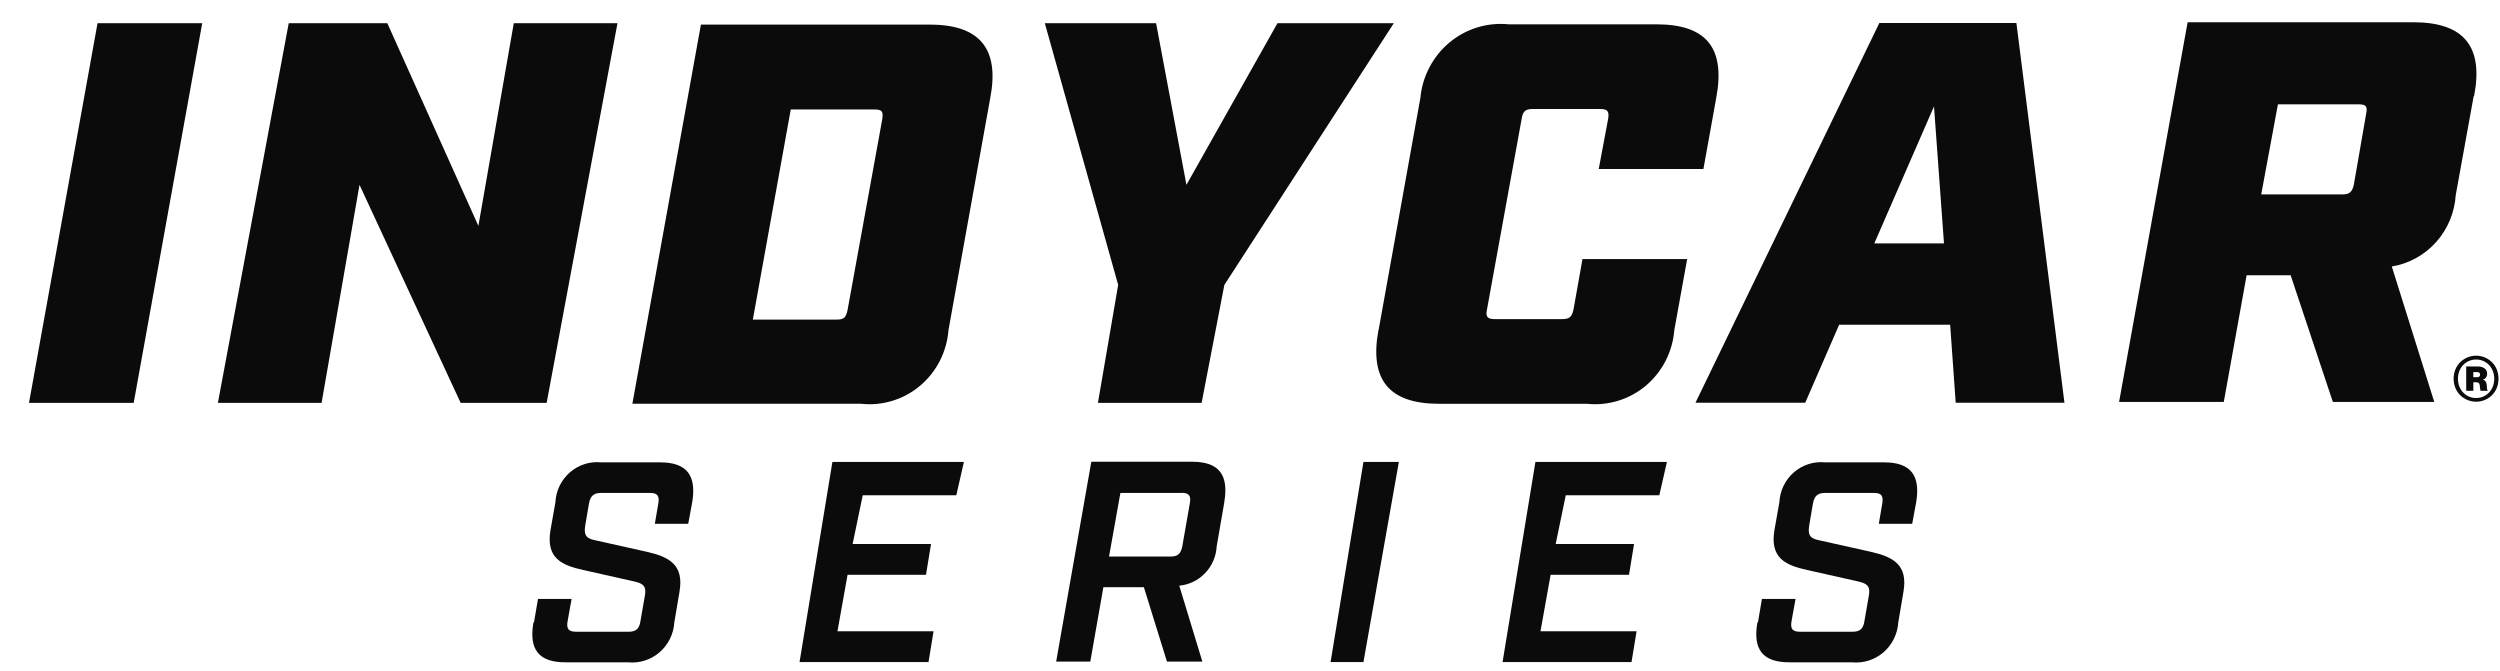
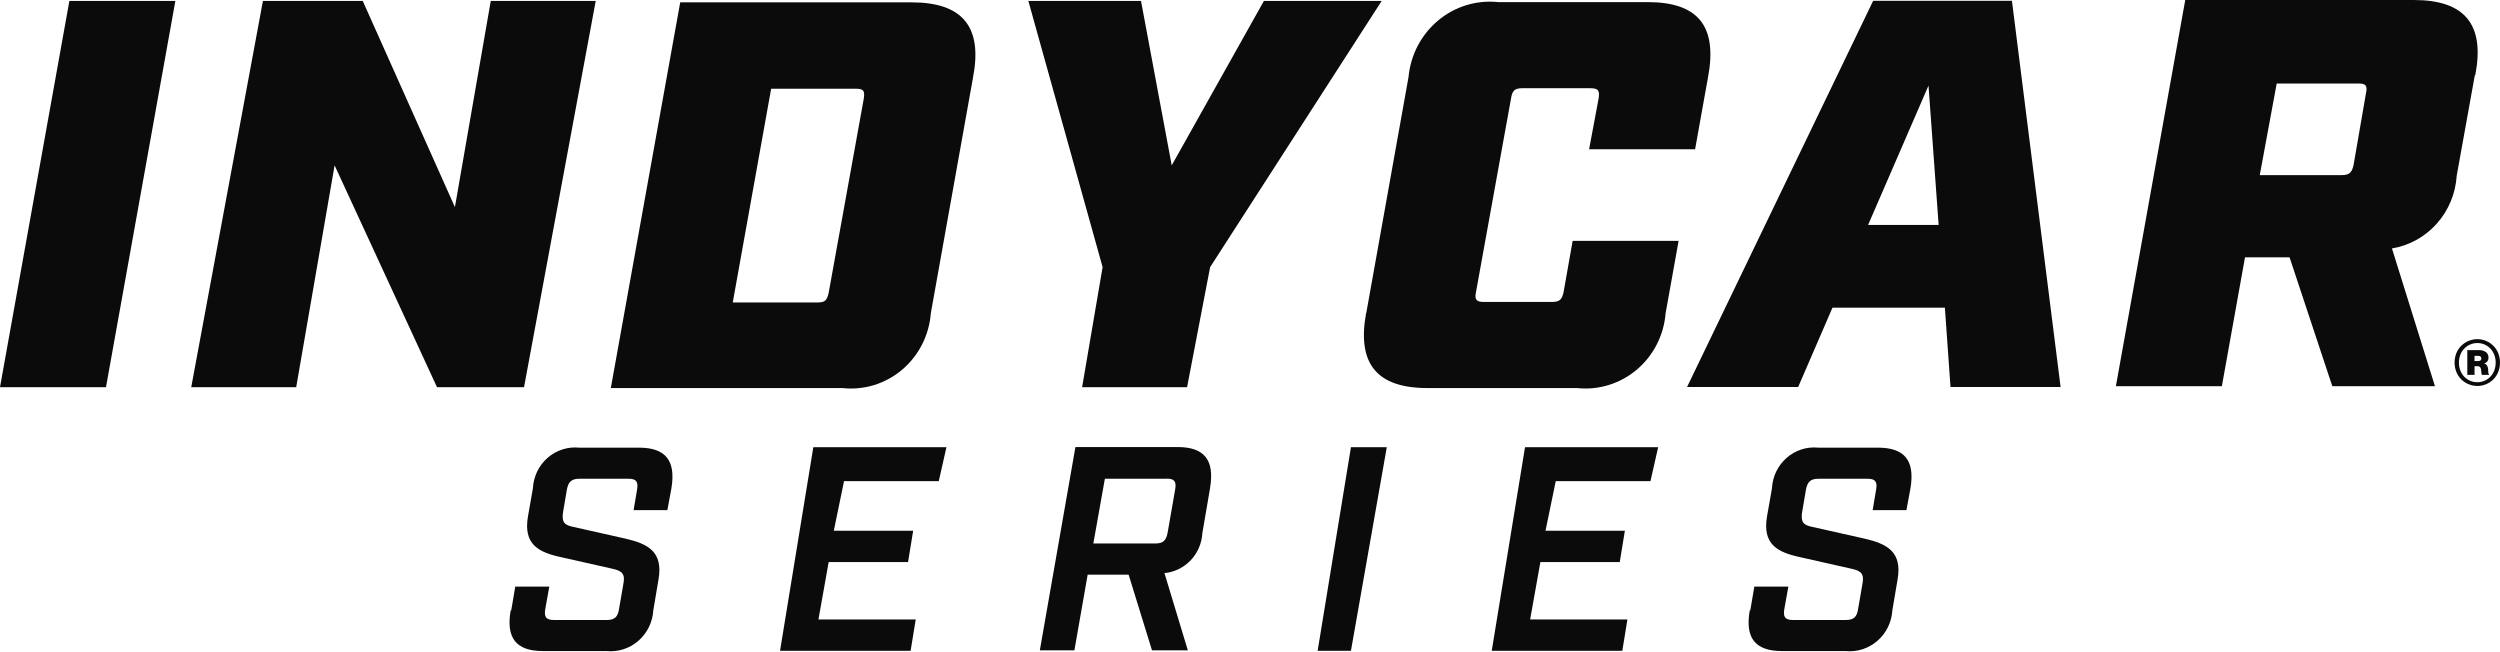
- <svg xmlns="http://www.w3.org/2000/svg" width="82" height="22" viewBox="0 0 82 22" fill="none">
-   <g id="Logos 12">
-     <path d="M17.515 20.413L17.646 19.645H18.749L18.619 20.366C18.572 20.627 18.647 20.721 18.899 20.721H20.616C20.859 20.721 20.971 20.627 21.008 20.366L21.148 19.56C21.214 19.233 21.102 19.14 20.812 19.074L19.144 18.699C18.397 18.54 17.9 18.288 18.058 17.378L18.217 16.478C18.226 16.29 18.273 16.106 18.354 15.937C18.436 15.768 18.55 15.618 18.691 15.495C18.831 15.373 18.994 15.28 19.171 15.223C19.348 15.166 19.534 15.147 19.718 15.165H21.651C22.522 15.165 22.854 15.587 22.704 16.478L22.574 17.18H21.479L21.591 16.524C21.638 16.262 21.563 16.168 21.32 16.168H19.719C19.476 16.168 19.364 16.262 19.317 16.524L19.196 17.235C19.14 17.573 19.243 17.666 19.533 17.723L21.208 18.097C21.946 18.265 22.444 18.518 22.286 19.418L22.118 20.411C22.107 20.6 22.058 20.784 21.975 20.953C21.892 21.122 21.776 21.272 21.634 21.395C21.492 21.517 21.328 21.61 21.15 21.666C20.973 21.723 20.785 21.742 20.6 21.724H18.543C17.672 21.724 17.34 21.304 17.498 20.411" fill="#0B0B0B" />
-     <path d="M30.621 20.705L30.455 21.715H26.225L27.303 15.151H31.616L31.367 16.245H28.298L27.966 17.844H30.538L30.372 18.854H27.8L27.469 20.705H30.621Z" fill="#0B0B0B" />
-     <path d="M40.16 16.458L39.907 17.922C39.889 18.25 39.755 18.561 39.529 18.797C39.304 19.034 39.002 19.18 38.68 19.21L39.437 21.7H38.276L37.519 19.26H36.191L35.762 21.7H34.642L35.795 15.145H39.104C39.975 15.145 40.307 15.567 40.158 16.458M38.756 16.168H36.749L36.376 18.255H38.391C38.634 18.255 38.737 18.161 38.783 17.899L39.026 16.51C39.073 16.257 38.998 16.164 38.755 16.164" fill="#0B0B0B" />
-     <path d="M45.883 15.151L44.721 21.715H43.643L44.721 15.151H45.883Z" fill="#0B0B0B" />
-     <path d="M53.68 20.705L53.514 21.715H49.284L50.362 15.151H54.675L54.426 16.245H51.357L51.026 17.844H53.597L53.431 18.854H50.86L50.528 20.705H53.68Z" fill="#0B0B0B" />
-     <path d="M57.661 20.413L57.791 19.645H58.894L58.764 20.366C58.717 20.627 58.792 20.721 59.044 20.721H60.761C61.005 20.721 61.117 20.627 61.154 20.366L61.294 19.56C61.36 19.233 61.247 19.14 60.957 19.074L59.29 18.699C58.543 18.54 58.046 18.288 58.203 17.378L58.363 16.478C58.372 16.29 58.419 16.106 58.5 15.937C58.581 15.768 58.696 15.618 58.836 15.495C58.977 15.373 59.14 15.28 59.317 15.223C59.493 15.166 59.68 15.147 59.864 15.165H61.797C62.668 15.165 62.999 15.587 62.85 16.478L62.72 17.18H61.625L61.737 16.524C61.783 16.262 61.709 16.168 61.466 16.168H59.865C59.622 16.168 59.51 16.262 59.463 16.524L59.342 17.235C59.286 17.573 59.388 17.666 59.678 17.723L61.354 18.097C62.092 18.265 62.59 18.518 62.432 19.418L62.264 20.411C62.252 20.6 62.203 20.784 62.12 20.953C62.037 21.122 61.921 21.272 61.78 21.395C61.638 21.517 61.473 21.61 61.296 21.666C61.118 21.723 60.931 21.742 60.746 21.724H58.689C57.818 21.724 57.486 21.304 57.644 20.411" fill="#0B0B0B" />
-     <path d="M6.633 0.761L4.385 13.215H0.951L3.199 0.761H6.633Z" fill="#0B0B0B" />
-     <path d="M16.852 0.761H20.253L17.93 13.215H15.11L11.792 6.063L10.548 13.215H7.147L9.47 0.761H12.704L15.691 7.409L16.852 0.761Z" fill="#0B0B0B" />
-     <path d="M22.99 0.806H30.488C32.13 0.806 32.794 1.589 32.479 3.221L31.11 10.828C31.083 11.18 30.987 11.523 30.827 11.836C30.667 12.149 30.447 12.427 30.179 12.652C29.912 12.877 29.602 13.046 29.269 13.147C28.936 13.249 28.586 13.282 28.24 13.243H20.742L22.99 0.806ZM27.436 10.483C27.691 10.483 27.746 10.412 27.801 10.164L28.938 3.911C28.975 3.662 28.938 3.591 28.682 3.591H25.937L24.693 10.483H27.436Z" fill="#0B0B0B" />
-     <path d="M40.159 9.345L39.413 13.215H36.012L36.676 9.345L34.27 0.761H37.92L38.915 6.063L41.901 0.761H45.717L40.159 9.345Z" fill="#0B0B0B" />
-     <path d="M45.219 10.82L46.588 3.213C46.621 2.861 46.722 2.518 46.887 2.206C47.051 1.894 47.274 1.617 47.544 1.393C47.814 1.168 48.125 1 48.459 0.898C48.793 0.796 49.144 0.762 49.491 0.798H54.335C55.977 0.798 56.599 1.581 56.292 3.213L55.872 5.544H52.438L52.748 3.895C52.785 3.646 52.73 3.575 52.474 3.575H50.276C50.039 3.575 49.948 3.646 49.911 3.895L48.774 10.147C48.719 10.396 48.792 10.467 49.03 10.467H51.228C51.484 10.467 51.557 10.396 51.612 10.147L51.905 8.498H55.339L54.917 10.829C54.889 11.18 54.792 11.522 54.632 11.835C54.472 12.148 54.251 12.425 53.984 12.65C53.716 12.875 53.407 13.043 53.075 13.145C52.742 13.247 52.393 13.281 52.047 13.244H47.203C45.561 13.244 44.914 12.461 45.212 10.829" fill="#0B0B0B" />
-     <path d="M63.965 10.651H60.324L59.212 13.209H55.612L61.642 0.755H66.138L67.714 13.209H64.147L63.965 10.651ZM63.763 7.984L63.435 3.49L61.477 7.984H63.763Z" fill="#0B0B0B" />
-     <path d="M81.135 3.162L80.549 6.394C80.513 6.968 80.286 7.514 79.905 7.94C79.523 8.367 79.011 8.649 78.451 8.741L79.844 13.184H76.518L75.133 9.028H73.689L72.94 13.184H69.506L71.754 0.73H79.16C80.803 0.73 81.466 1.513 81.151 3.146M76.821 6.377C77.059 6.377 77.15 6.306 77.206 6.057L77.608 3.743C77.663 3.495 77.608 3.423 77.371 3.423H74.716L74.168 6.377H76.821Z" fill="#0B0B0B" />
-     <path d="M81.217 13.176C81.022 13.176 80.834 13.099 80.693 12.961C80.625 12.893 80.572 12.812 80.536 12.723C80.46 12.529 80.46 12.313 80.536 12.12C80.572 12.031 80.625 11.95 80.693 11.882C80.834 11.744 81.022 11.666 81.217 11.666C81.316 11.666 81.413 11.686 81.504 11.725C81.591 11.762 81.671 11.815 81.738 11.882C81.806 11.95 81.859 12.031 81.895 12.12C81.97 12.314 81.97 12.529 81.895 12.723C81.859 12.812 81.806 12.893 81.738 12.961C81.671 13.028 81.591 13.081 81.504 13.118C81.413 13.157 81.316 13.177 81.217 13.176ZM81.217 13.055C81.299 13.056 81.379 13.039 81.454 13.006C81.524 12.975 81.588 12.93 81.642 12.874C81.696 12.817 81.738 12.749 81.766 12.675C81.797 12.594 81.812 12.508 81.811 12.422C81.812 12.336 81.796 12.252 81.766 12.172C81.738 12.098 81.696 12.031 81.642 11.973C81.588 11.917 81.524 11.872 81.454 11.841C81.379 11.808 81.299 11.791 81.217 11.792C81.138 11.792 81.059 11.807 80.986 11.838C80.912 11.87 80.846 11.915 80.791 11.973C80.736 12.03 80.694 12.098 80.666 12.172C80.635 12.252 80.62 12.336 80.621 12.422C80.62 12.508 80.635 12.594 80.666 12.675C80.694 12.749 80.736 12.817 80.791 12.874C80.846 12.932 80.912 12.978 80.986 13.009C81.059 13.041 81.138 13.056 81.217 13.055ZM80.891 12.02H81.279C81.353 12.018 81.426 12.039 81.488 12.079C81.517 12.098 81.541 12.125 81.556 12.156C81.572 12.188 81.579 12.223 81.577 12.258C81.58 12.3 81.569 12.342 81.544 12.377C81.52 12.411 81.486 12.436 81.445 12.448V12.454C81.476 12.462 81.503 12.479 81.522 12.504C81.54 12.53 81.552 12.56 81.559 12.591C81.567 12.635 81.571 12.68 81.572 12.726C81.572 12.767 81.579 12.792 81.596 12.8V12.819H81.369C81.359 12.813 81.352 12.79 81.349 12.751C81.346 12.711 81.341 12.673 81.335 12.635C81.334 12.621 81.331 12.607 81.325 12.594C81.318 12.582 81.309 12.57 81.299 12.561C81.288 12.552 81.276 12.546 81.262 12.542C81.249 12.538 81.235 12.537 81.221 12.539H81.126V12.819H80.892L80.891 12.02ZM81.242 12.373C81.312 12.373 81.347 12.345 81.347 12.289C81.347 12.233 81.312 12.204 81.242 12.204H81.125V12.373H81.242Z" fill="#0B0B0B" />
-   </g>
+ <svg xmlns="http://www.w3.org/2000/svg" width="119" height="31" viewBox="0 0 119 31" fill="none">
+   <path d="M24.335 29.055L24.526 27.922H26.147L25.956 28.985C25.887 29.372 25.997 29.511 26.368 29.511H28.89C29.247 29.511 29.412 29.372 29.466 28.985L29.672 27.796C29.769 27.313 29.604 27.177 29.178 27.078L26.728 26.526C25.63 26.291 24.901 25.918 25.132 24.575L25.366 23.246C25.38 22.969 25.448 22.698 25.568 22.448C25.687 22.199 25.855 21.977 26.061 21.796C26.268 21.614 26.508 21.478 26.767 21.394C27.027 21.31 27.301 21.281 27.572 21.308H30.411C31.69 21.308 32.178 21.931 31.959 23.246L31.767 24.282H30.159L30.323 23.314C30.392 22.927 30.282 22.789 29.925 22.789H27.573C27.216 22.789 27.051 22.927 26.982 23.314L26.804 24.364C26.722 24.864 26.873 25 27.299 25.083L29.76 25.636C30.845 25.885 31.576 26.259 31.344 27.587L31.097 29.052C31.08 29.331 31.009 29.603 30.887 29.852C30.764 30.102 30.594 30.323 30.386 30.504C30.178 30.685 29.936 30.821 29.675 30.905C29.414 30.988 29.139 31.017 28.867 30.99H25.845C24.565 30.99 24.078 30.37 24.309 29.052" fill="#0B0B0B" />
+   <path d="M43.589 29.486L43.345 30.977H37.13L38.714 21.288H45.051L44.685 22.903H40.176L39.689 25.263H43.467L43.223 26.754H39.445L38.958 29.486H43.589Z" fill="#0B0B0B" />
+   <path d="M57.602 23.217L57.232 25.378C57.205 25.863 57.008 26.321 56.676 26.67C56.346 27.019 55.903 27.235 55.428 27.279L56.541 30.956H54.835L53.722 27.353H51.773L51.141 30.956H49.496L51.19 21.279H56.052C57.332 21.279 57.819 21.901 57.6 23.217M55.541 22.788H52.592L52.043 25.869H55.004C55.361 25.869 55.513 25.731 55.581 25.343L55.938 23.294C56.007 22.92 55.897 22.783 55.539 22.783" fill="#0B0B0B" />
+   <path d="M66.011 21.288L64.305 30.977H62.72L64.305 21.288H66.011Z" fill="#0B0B0B" />
+   <path d="M77.465 29.486L77.222 30.977H71.007L72.591 21.288H78.928L78.562 22.903H74.053L73.566 25.263H77.344L77.1 26.754H73.322L72.835 29.486H77.465Z" fill="#0B0B0B" />
+   <path d="M83.314 29.055L83.506 27.922H85.126L84.935 28.985C84.866 29.372 84.976 29.511 85.347 29.511H87.87C88.227 29.511 88.391 29.372 88.446 28.985L88.652 27.796C88.748 27.313 88.583 27.177 88.157 27.078L85.708 26.526C84.61 26.291 83.88 25.918 84.111 24.575L84.345 23.246C84.359 22.969 84.427 22.698 84.547 22.448C84.667 22.199 84.835 21.977 85.041 21.796C85.247 21.614 85.487 21.478 85.747 21.394C86.006 21.31 86.28 21.281 86.551 21.308H89.39C90.67 21.308 91.157 21.931 90.938 23.246L90.746 24.282H89.138L89.302 23.314C89.371 22.927 89.261 22.789 88.904 22.789H86.552C86.195 22.789 86.031 22.927 85.962 23.314L85.783 24.364C85.702 24.864 85.852 25 86.278 25.083L88.74 25.636C89.824 25.885 90.555 26.259 90.324 27.587L90.076 29.052C90.06 29.331 89.988 29.603 89.866 29.852C89.744 30.102 89.573 30.323 89.365 30.504C89.157 30.685 88.915 30.821 88.654 30.905C88.393 30.988 88.118 31.017 87.846 30.99H84.824C83.545 30.99 83.057 30.37 83.289 29.052" fill="#0B0B0B" />
+   <path d="M8.347 0.046L5.045 18.43H0L3.302 0.046H8.347Z" fill="#0B0B0B" />
+   <path d="M23.36 0.046H28.356L24.944 18.43H20.801L15.927 7.871L14.099 18.43H9.103L12.515 0.046H17.267L21.654 9.859L23.36 0.046Z" fill="#0B0B0B" />
+   <path d="M32.378 0.112H43.394C45.806 0.112 46.781 1.267 46.318 3.677L44.308 14.906C44.268 15.425 44.127 15.931 43.892 16.394C43.657 16.857 43.333 17.266 42.94 17.599C42.547 17.931 42.092 18.18 41.602 18.33C41.113 18.48 40.599 18.528 40.091 18.471H29.075L32.378 0.112ZM38.909 14.397C39.285 14.397 39.365 14.292 39.447 13.925L41.116 4.695C41.17 4.328 41.116 4.223 40.741 4.223H36.707L34.879 14.397H38.909Z" fill="#0B0B0B" />
+   <path d="M57.602 12.716L56.505 18.43H51.509L52.484 12.716L48.95 0.046H54.312L55.774 7.871L60.161 0.046H65.767L57.602 12.716Z" fill="#0B0B0B" />
+   <path d="M65.036 14.894L67.046 3.665C67.095 3.144 67.244 2.639 67.485 2.178C67.727 1.717 68.055 1.309 68.451 0.978C68.848 0.646 69.304 0.398 69.795 0.247C70.286 0.097 70.801 0.046 71.311 0.1H78.428C80.841 0.1 81.755 1.255 81.304 3.665L80.686 7.106H75.641L76.097 4.671C76.151 4.303 76.07 4.199 75.695 4.199H72.465C72.117 4.199 71.983 4.304 71.928 4.671L70.258 13.9C70.178 14.268 70.285 14.373 70.634 14.373H73.863C74.24 14.373 74.347 14.268 74.427 13.9L74.858 11.466H79.902L79.283 14.907C79.242 15.425 79.1 15.93 78.864 16.392C78.629 16.854 78.305 17.263 77.912 17.595C77.519 17.927 77.065 18.176 76.577 18.326C76.088 18.477 75.575 18.526 75.067 18.472H67.951C65.538 18.472 64.587 17.317 65.026 14.907" fill="#0B0B0B" />
+   <path d="M92.576 14.645H87.226L85.593 18.421H80.304L89.163 0.037H95.768L98.084 18.421H92.844L92.576 14.645ZM92.279 10.707L91.797 4.074L88.921 10.707H92.279Z" fill="#0B0B0B" />
+   <path d="M117.8 3.59L116.94 8.36C116.887 9.208 116.554 10.013 115.993 10.643C115.433 11.272 114.68 11.69 113.857 11.826L115.904 18.384H111.018L108.983 12.248H106.862L105.761 18.384H100.716L104.018 0H114.9C117.313 0 118.288 1.155 117.825 3.565M111.464 8.335C111.812 8.335 111.946 8.23 112.028 7.863L112.619 4.447C112.7 4.081 112.619 3.975 112.27 3.975H108.371L107.565 8.335H111.464Z" fill="#0B0B0B" />
+   <path d="M117.922 18.372C117.634 18.372 117.358 18.258 117.152 18.054C117.052 17.954 116.974 17.834 116.921 17.703C116.81 17.417 116.81 17.099 116.921 16.813C116.974 16.681 117.052 16.562 117.152 16.462C117.358 16.258 117.634 16.144 117.922 16.144C118.067 16.143 118.21 16.172 118.343 16.23C118.471 16.284 118.588 16.363 118.687 16.462C118.786 16.562 118.865 16.682 118.917 16.814C119.028 17.099 119.028 17.417 118.917 17.703C118.865 17.835 118.786 17.954 118.687 18.055C118.588 18.153 118.471 18.232 118.343 18.287C118.21 18.344 118.067 18.373 117.922 18.372ZM117.922 18.193C118.041 18.195 118.159 18.17 118.269 18.122C118.373 18.075 118.466 18.009 118.546 17.927C118.625 17.842 118.687 17.742 118.728 17.632C118.773 17.513 118.795 17.386 118.794 17.258C118.795 17.133 118.773 17.008 118.728 16.891C118.687 16.781 118.625 16.681 118.546 16.596C118.467 16.514 118.373 16.447 118.269 16.401C118.16 16.352 118.041 16.327 117.922 16.329C117.805 16.328 117.689 16.352 117.582 16.398C117.474 16.443 117.377 16.511 117.295 16.596C117.215 16.681 117.153 16.781 117.111 16.891C117.067 17.008 117.045 17.133 117.046 17.258C117.044 17.386 117.066 17.513 117.111 17.632C117.152 17.742 117.215 17.842 117.295 17.927C117.376 18.012 117.474 18.08 117.581 18.126C117.689 18.172 117.805 18.194 117.922 18.193ZM117.443 16.666H118.013C118.122 16.663 118.228 16.694 118.32 16.753C118.363 16.781 118.397 16.82 118.42 16.867C118.443 16.913 118.453 16.965 118.451 17.016C118.455 17.079 118.438 17.141 118.403 17.192C118.367 17.243 118.316 17.28 118.257 17.297V17.306C118.301 17.317 118.341 17.343 118.37 17.38C118.396 17.419 118.414 17.462 118.424 17.508C118.436 17.574 118.442 17.64 118.442 17.707C118.442 17.769 118.453 17.805 118.478 17.817V17.844H118.144C118.129 17.836 118.119 17.802 118.115 17.744C118.11 17.685 118.104 17.629 118.095 17.573C118.094 17.552 118.088 17.532 118.079 17.513C118.07 17.494 118.057 17.478 118.042 17.465C118.026 17.451 118.008 17.442 117.988 17.436C117.968 17.43 117.948 17.428 117.928 17.431H117.788V17.845H117.444L117.443 16.666ZM117.958 17.186C118.061 17.186 118.112 17.145 118.112 17.062C118.112 16.98 118.061 16.938 117.958 16.938H117.786V17.186H117.958Z" fill="#0B0B0B" />
</svg>
